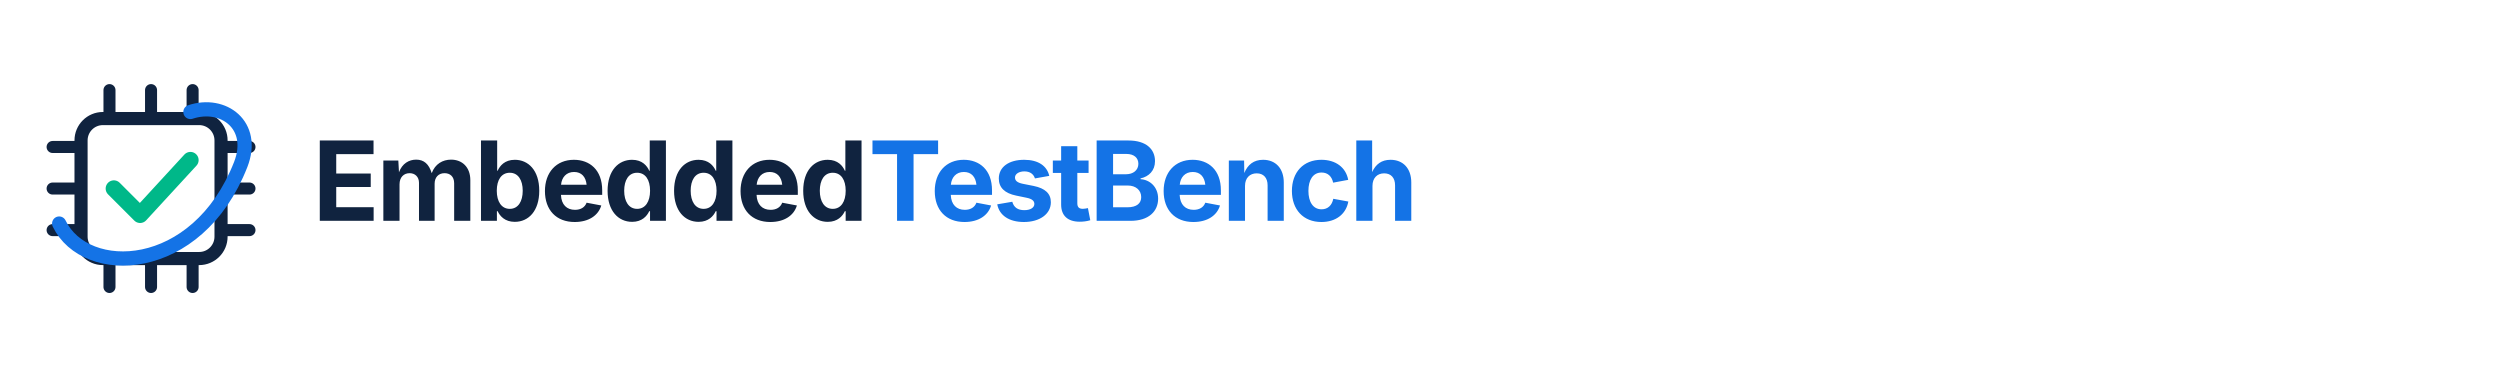
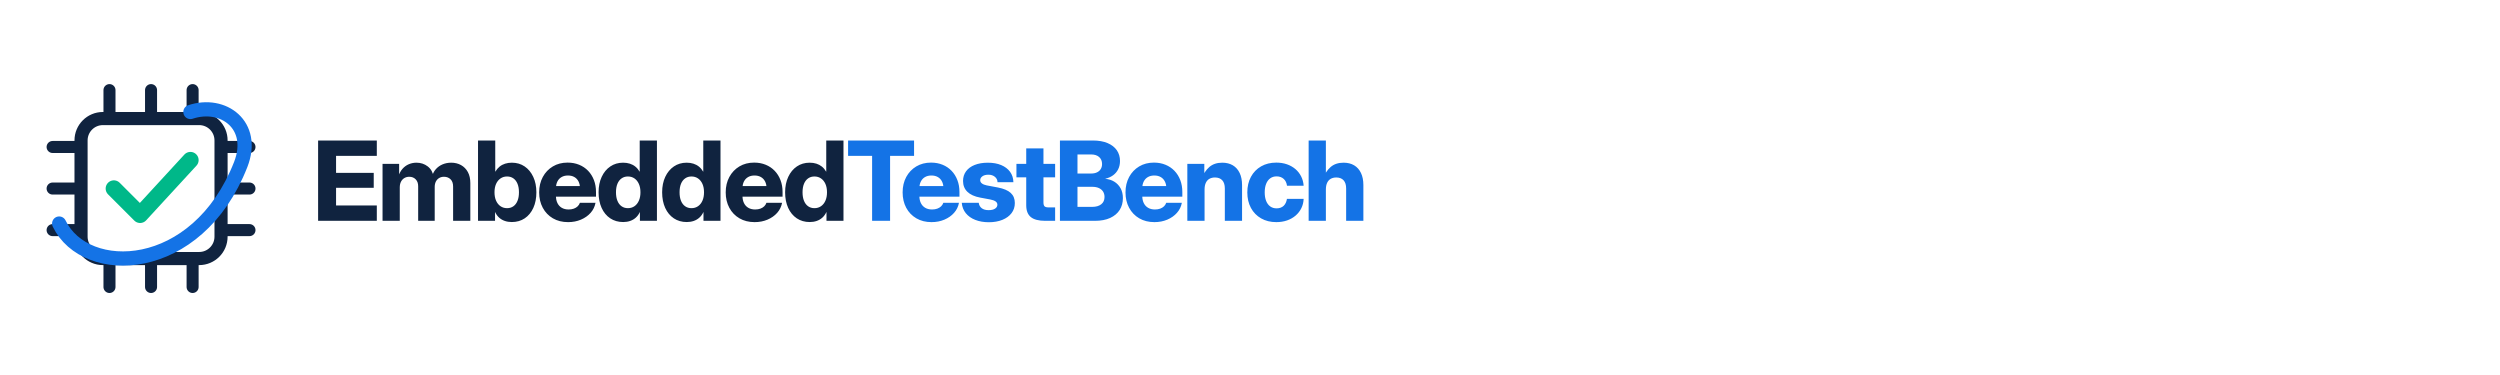
<svg xmlns="http://www.w3.org/2000/svg" width="1200" height="180" viewBox="0 0 1200 180" role="img" aria-labelledby="title desc">
  <rect width="1200" height="180" fill="none" />
  <g transform="translate(20 38) scale(1.05)">
    <path d="M31 5V17 M31 83V95" stroke="#10233F" stroke-width="5.5" stroke-linecap="round" />
    <path d="M50 5V17 M50 83V95" stroke="#10233F" stroke-width="5.5" stroke-linecap="round" />
    <path d="M69 5V17 M69 83V95" stroke="#10233F" stroke-width="5.5" stroke-linecap="round" />
    <path d="M5 31H17 M83 31H95" stroke="#10233F" stroke-width="5.5" stroke-linecap="round" />
    <path d="M5 50H17 M83 50H95" stroke="#10233F" stroke-width="5.5" stroke-linecap="round" />
    <path d="M5 69H17 M83 69H95" stroke="#10233F" stroke-width="5.5" stroke-linecap="round" />
    <rect x="18" y="18" width="64" height="64" rx="10" fill="none" stroke="#10233F" stroke-width="6" />
    <path d="M33 50 L45 62 L68 37" fill="none" stroke="#00B889" stroke-width="7.5" stroke-linecap="round" stroke-linejoin="round" />
    <path d="M8 66 C20 91 71 90 91 39 C98 21 83 10 68 15" fill="none" stroke="#1473E6" stroke-width="6.5" stroke-linecap="round" />
  </g>
-   <text x="150" y="106" font-family="Inter,Segoe UI,Arial,sans-serif" font-size="53" font-weight="750" letter-spacing="-1.5" fill="#10233F">Embedded<tspan fill="#1473E6">TestBench</tspan>
-   </text>
+   <g fill="#10233F" aria-label="EmbeddedTestBench">
+     <path d="M152.69 106V67.44H180.87V74.81H161.31V82.99H179.39V90.16H161.31V98.63H180.87V106ZM183.62 106V78.67H191.58V84.93H191.14Q191.84 82.61 193.15 81.09Q194.47 79.57 196.22 78.83Q197.97 78.09 199.9 78.09Q203.01 78.09 205.33 79.89Q207.65 81.69 208.13 84.93H207.34Q207.84 82.76 209.17 81.24Q210.51 79.71 212.42 78.9Q214.34 78.09 216.56 78.09Q219.21 78.09 221.29 79.24Q223.38 80.4 224.57 82.58Q225.76 84.76 225.76 87.86V106H217.49V89.54Q217.49 87.22 216.25 86.04Q215 84.85 213.13 84.85Q211.76 84.85 210.77 85.46Q209.77 86.07 209.21 87.16Q208.66 88.26 208.66 89.72V106H200.72V89.38Q200.72 87.3 199.53 86.08Q198.35 84.85 196.42 84.85Q195.15 84.85 194.12 85.45Q193.09 86.05 192.49 87.19Q191.89 88.34 191.89 89.97V106ZM245.64 106.58Q243.84 106.58 242.31 106.05Q240.77 105.53 239.58 104.46Q238.4 103.39 237.65 101.79H237.62V106H229.45V67.44H237.72V82.41H237.75Q238.63 80.93 239.8 79.98Q240.97 79.03 242.46 78.56Q243.95 78.09 245.7 78.09Q249.19 78.09 251.83 79.89Q254.47 81.69 255.96 84.9Q257.46 88.1 257.46 92.3Q257.46 96.6 255.99 99.81Q254.52 103.02 251.87 104.8Q249.23 106.58 245.64 106.58ZM243.4 99.92Q245.16 99.92 246.43 99.01Q247.71 98.11 248.4 96.4Q249.1 94.7 249.1 92.3Q249.1 89.9 248.4 88.21Q247.71 86.52 246.43 85.62Q245.16 84.71 243.4 84.71Q241.6 84.71 240.24 85.65Q238.87 86.59 238.11 88.29Q237.36 89.99 237.36 92.3Q237.36 94.61 238.11 96.32Q238.87 98.04 240.24 98.98Q241.6 99.92 243.4 99.92ZM272.68 106.62Q268.51 106.62 265.38 104.79Q262.26 102.96 260.53 99.73Q258.8 96.5 258.8 92.35Q258.8 88.17 260.55 84.94Q262.29 81.72 265.37 79.88Q268.44 78.05 272.43 78.05Q275.48 78.05 277.98 79.08Q280.48 80.1 282.3 81.99Q284.11 83.88 285.1 86.47Q286.08 89.05 286.08 92.17V94.39H261.6V89.3H282.16L278.4 90.42Q278.4 88.5 277.7 87.12Q277 85.73 275.71 84.99Q274.42 84.24 272.62 84.24Q270.84 84.24 269.55 84.99Q268.25 85.73 267.55 87.12Q266.85 88.5 266.85 90.42V94.05Q266.85 96.01 267.57 97.48Q268.29 98.95 269.65 99.75Q271.02 100.55 272.94 100.55Q274.35 100.55 275.44 100.15Q276.54 99.75 277.28 99.03Q278.03 98.3 278.36 97.33H285.85Q285.35 100.07 283.5 102.16Q281.65 104.24 278.85 105.43Q276.06 106.62 272.68 106.62ZM299.14 106.58Q295.58 106.58 292.91 104.8Q290.25 103.02 288.79 99.81Q287.32 96.6 287.32 92.3Q287.32 88.1 288.81 84.9Q290.3 81.69 292.96 79.89Q295.61 78.09 299.07 78.09Q300.86 78.09 302.33 78.56Q303.81 79.03 304.98 79.98Q306.16 80.93 307.02 82.41H307.06V67.44H315.33V106H307.16V101.79H307.13Q306.38 103.39 305.19 104.46Q304.01 105.53 302.47 106.05Q300.94 106.58 299.14 106.58ZM301.38 99.92Q303.19 99.92 304.55 98.98Q305.91 98.04 306.66 96.32Q307.42 94.61 307.42 92.3Q307.42 89.99 306.66 88.29Q305.91 86.59 304.55 85.65Q303.19 84.71 301.38 84.71Q299.64 84.71 298.36 85.62Q297.07 86.52 296.37 88.21Q295.67 89.9 295.67 92.3Q295.67 94.7 296.37 96.4Q297.07 98.11 298.36 99.01Q299.64 99.92 301.38 99.92ZM329.65 106.58Q326.09 106.58 323.43 104.8Q320.77 103.02 319.3 99.81Q317.83 96.6 317.83 92.3Q317.83 88.1 319.32 84.9Q320.82 81.69 323.47 79.89Q326.12 78.09 329.58 78.09Q331.37 78.09 332.84 78.56Q334.32 79.03 335.5 79.98Q336.67 80.93 337.54 82.41H337.57V67.44H345.84V106H337.67V101.79H337.64Q336.89 103.39 335.7 104.46Q334.52 105.53 332.99 106.05Q331.45 106.58 329.65 106.58ZM331.89 99.92Q333.7 99.92 335.06 98.98Q336.42 98.04 337.18 96.32Q337.93 94.61 337.93 92.3Q337.93 89.99 337.18 88.29Q336.42 86.59 335.06 85.65Q333.7 84.71 331.89 84.71Q330.16 84.71 328.87 85.62Q327.58 86.52 326.88 88.21Q326.19 89.9 326.19 92.3Q326.19 94.7 326.88 96.4Q327.58 98.11 328.87 99.01Q330.16 99.92 331.89 99.92ZM362.22 106.62Q358.06 106.62 354.93 104.79Q351.8 102.96 350.07 99.73Q348.34 96.5 348.34 92.35Q348.34 88.17 350.09 84.94Q351.84 81.72 354.91 79.88Q357.98 78.05 361.98 78.05Q365.02 78.05 367.53 79.08Q370.03 80.1 371.84 81.99Q373.66 83.88 374.64 86.47Q375.63 89.05 375.63 92.17V94.39H351.14V89.3H371.7L367.95 90.42Q367.95 88.5 367.25 87.12Q366.54 85.73 365.25 84.99Q363.96 84.24 362.16 84.24Q360.38 84.24 359.09 84.99Q357.8 85.73 357.09 87.12Q356.39 88.5 356.39 90.42V94.05Q356.39 96.01 357.11 97.48Q357.83 98.95 359.2 99.75Q360.56 100.55 362.49 100.55Q363.89 100.55 364.99 100.15Q366.08 99.75 366.83 99.03Q367.57 98.3 367.9 97.33H375.4Q374.89 100.07 373.05 102.16Q371.2 104.24 368.4 105.43Q365.6 106.62 362.22 106.62ZM388.68 106.58Q385.12 106.58 382.46 104.8Q379.8 103.02 378.33 99.81Q376.86 96.6 376.86 92.3Q376.86 88.1 378.36 84.9Q379.85 81.69 382.5 79.89Q385.15 78.09 388.62 78.09Q390.4 78.09 391.88 78.56Q393.35 79.03 394.53 79.98Q395.7 80.93 396.57 82.41H396.6V67.44H404.87V106H396.71V101.79H396.67Q395.92 103.39 394.74 104.46Q393.55 105.53 392.02 106.05Q390.49 106.58 388.68 106.58ZM390.92 99.92Q392.73 99.92 394.09 98.98Q395.45 98.04 396.21 96.32Q396.96 94.61 396.96 92.3Q396.96 89.99 396.21 88.29Q395.45 86.59 394.09 85.65Q392.73 84.71 390.92 84.71Q389.19 84.71 387.9 85.62Q386.62 86.52 385.92 88.21Q385.22 89.9 385.22 92.3Q385.22 94.7 385.92 96.4Q386.62 98.11 387.9 99.01Q389.19 99.92 390.92 99.92Z" />
+     <path d="M407.08 74.81V67.44H438.75V74.81H427.24V106H418.61V74.81ZM447.13 106.62Q442.97 106.62 439.84 104.79Q436.71 102.96 434.98 99.73Q433.26 96.5 433.26 92.35Q433.26 88.17 435 84.94Q436.75 81.72 439.82 79.88Q442.89 78.05 446.89 78.05Q449.94 78.05 452.44 79.08Q454.94 80.1 456.75 81.99Q458.57 83.88 459.55 86.47Q460.54 89.05 460.54 92.17V94.39H436.06V89.3H456.62L452.86 90.42Q452.86 88.5 452.16 87.12Q451.46 85.73 450.17 84.99Q448.88 84.24 447.07 84.24Q445.3 84.24 444 84.99Q442.71 85.73 442.01 87.12Q441.3 88.5 441.3 90.42V94.05Q441.3 96.01 442.02 97.48Q442.74 98.95 444.11 99.75Q445.47 100.55 447.4 100.55Q448.8 100.55 449.9 100.15Q451 99.75 451.74 99.03Q452.48 98.3 452.81 97.33H460.31Q459.81 100.07 457.96 102.16Q456.11 104.24 453.31 105.43Q450.51 106.62 447.13 106.62ZM474.65 106.67Q470.98 106.67 468.14 105.55Q465.3 104.44 463.59 102.34Q461.89 100.24 461.64 97.33H469.79Q469.99 98.98 471.21 99.93Q472.43 100.87 474.51 100.87Q476.5 100.87 477.62 100.15Q478.74 99.42 478.74 98.26Q478.74 97.28 477.86 96.67Q476.97 96.06 475.32 95.75L470.45 94.84Q466.44 94.09 464.35 92.07Q462.26 90.04 462.26 86.85Q462.26 84.2 463.7 82.23Q465.14 80.26 467.82 79.18Q470.5 78.1 474.18 78.1Q477.87 78.1 480.58 79.24Q483.3 80.38 484.83 82.47Q486.36 84.55 486.43 87.44H478.81Q478.78 85.9 477.56 84.88Q476.35 83.86 474.45 83.86Q472.59 83.86 471.55 84.62Q470.5 85.37 470.5 86.48Q470.5 87.44 471.33 88.06Q472.15 88.69 473.63 88.99L478.97 89.99Q483.16 90.79 485.14 92.6Q487.12 94.42 487.12 97.45Q487.12 100.23 485.55 102.3Q483.97 104.37 481.16 105.52Q478.35 106.67 474.65 106.67ZM506.46 78.67V85.11H487.89V78.67ZM492.59 71.22H500.86V97.19Q500.86 98.53 501.4 99.05Q501.94 99.56 503.46 99.56Q504.12 99.56 505.06 99.56Q505.99 99.56 506.46 99.56V106Q505.77 106 504.44 106Q503.11 106 501.73 106Q497 106 494.79 104.19Q492.59 102.38 492.59 98.53ZM508.77 106V67.44H524.51Q528.72 67.44 531.65 68.69Q534.57 69.93 536.09 72.14Q537.6 74.35 537.6 77.28Q537.6 79.5 536.73 81.24Q535.86 82.98 534.29 84.13Q532.72 85.28 530.56 85.8V85.85Q532.95 86.03 534.86 87.2Q536.76 88.37 537.88 90.37Q538.99 92.38 538.99 95.12Q538.99 98.32 537.44 100.78Q535.88 103.23 532.87 104.62Q529.87 106 525.52 106ZM517.19 99.3H524.21Q527.02 99.3 528.59 98.05Q530.17 96.81 530.17 94.56Q530.17 93.05 529.47 91.95Q528.76 90.86 527.45 90.26Q526.14 89.67 524.3 89.67H517.19ZM517.19 83.29H523.78Q525.39 83.29 526.56 82.73Q527.73 82.17 528.36 81.14Q528.99 80.11 528.99 78.71Q528.99 76.62 527.59 75.38Q526.2 74.14 523.78 74.14H517.19ZM554.12 106.62Q549.96 106.62 546.83 104.79Q543.7 102.96 541.97 99.73Q540.24 96.5 540.24 92.35Q540.24 88.17 541.99 84.94Q543.74 81.72 546.81 79.88Q549.88 78.05 553.88 78.05Q556.92 78.05 559.42 79.08Q561.92 80.1 563.74 81.99Q565.56 83.88 566.54 86.47Q567.52 89.05 567.52 92.17V94.39H543.04V89.3H563.6L559.85 90.42Q559.85 88.5 559.14 87.12Q558.44 85.73 557.15 84.99Q555.86 84.24 554.06 84.24Q552.28 84.24 550.99 84.99Q549.7 85.73 548.99 87.12Q548.29 88.5 548.29 90.42V94.05Q548.29 96.01 549.01 97.48Q549.73 98.95 551.1 99.75Q552.46 100.55 554.39 100.55Q555.79 100.55 556.89 100.15Q557.98 99.75 558.73 99.03Q559.47 98.3 559.8 97.33H567.29Q566.79 100.07 564.94 102.16Q563.1 104.24 560.3 105.43Q557.5 106.62 554.12 106.62ZM578.19 90.98V106H569.92V78.67H578.07V85.89H576.76Q578.06 82.27 580.46 80.18Q582.86 78.09 586.69 78.09Q589.64 78.09 591.77 79.36Q593.89 80.63 595.04 83.04Q596.19 85.44 596.19 88.86V106H587.92V90.48Q587.92 87.89 586.69 86.54Q585.46 85.19 583.18 85.19Q581.7 85.19 580.57 85.8Q579.44 86.42 578.82 87.7Q578.19 88.99 578.19 90.98ZM612.63 106.62Q608.47 106.62 605.33 104.82Q602.19 103.02 600.45 99.81Q598.71 96.59 598.71 92.35Q598.71 88.11 600.45 84.88Q602.19 81.66 605.33 79.85Q608.47 78.05 612.63 78.05Q615.4 78.05 617.73 78.86Q620.06 79.68 621.8 81.16Q623.53 82.64 624.55 84.67Q625.58 86.7 625.75 89.16H617.76Q617.63 88.14 617.24 87.32Q616.84 86.49 616.2 85.9Q615.56 85.3 614.7 84.98Q613.84 84.66 612.77 84.66Q610.98 84.66 609.7 85.6Q608.42 86.53 607.74 88.26Q607.06 89.98 607.06 92.35Q607.06 94.7 607.74 96.43Q608.42 98.15 609.7 99.08Q610.99 100.01 612.77 100.01Q613.84 100.01 614.69 99.69Q615.55 99.37 616.17 98.78Q616.79 98.18 617.18 97.34Q617.58 96.49 617.73 95.45H625.75Q625.65 97.89 624.65 99.92Q623.65 101.96 621.9 103.47Q620.16 104.97 617.8 105.8Q615.44 106.62 612.63 106.62ZM636.42 90.98V106H628.15V67.44H636.42V85.89H634.99Q636.29 82.27 638.69 80.18Q641.09 78.09 644.92 78.09Q647.87 78.09 650 79.36Q652.12 80.63 653.27 83.04Q654.42 85.44 654.42 88.86V106H646.15V90.48Q646.15 87.89 644.92 86.54Q643.69 85.19 641.41 85.19Q639.93 85.19 638.8 85.8Q637.67 86.42 637.05 87.7Q636.42 88.99 636.42 90.98Z" fill="#1473E6" />
+   </g>
</svg>
